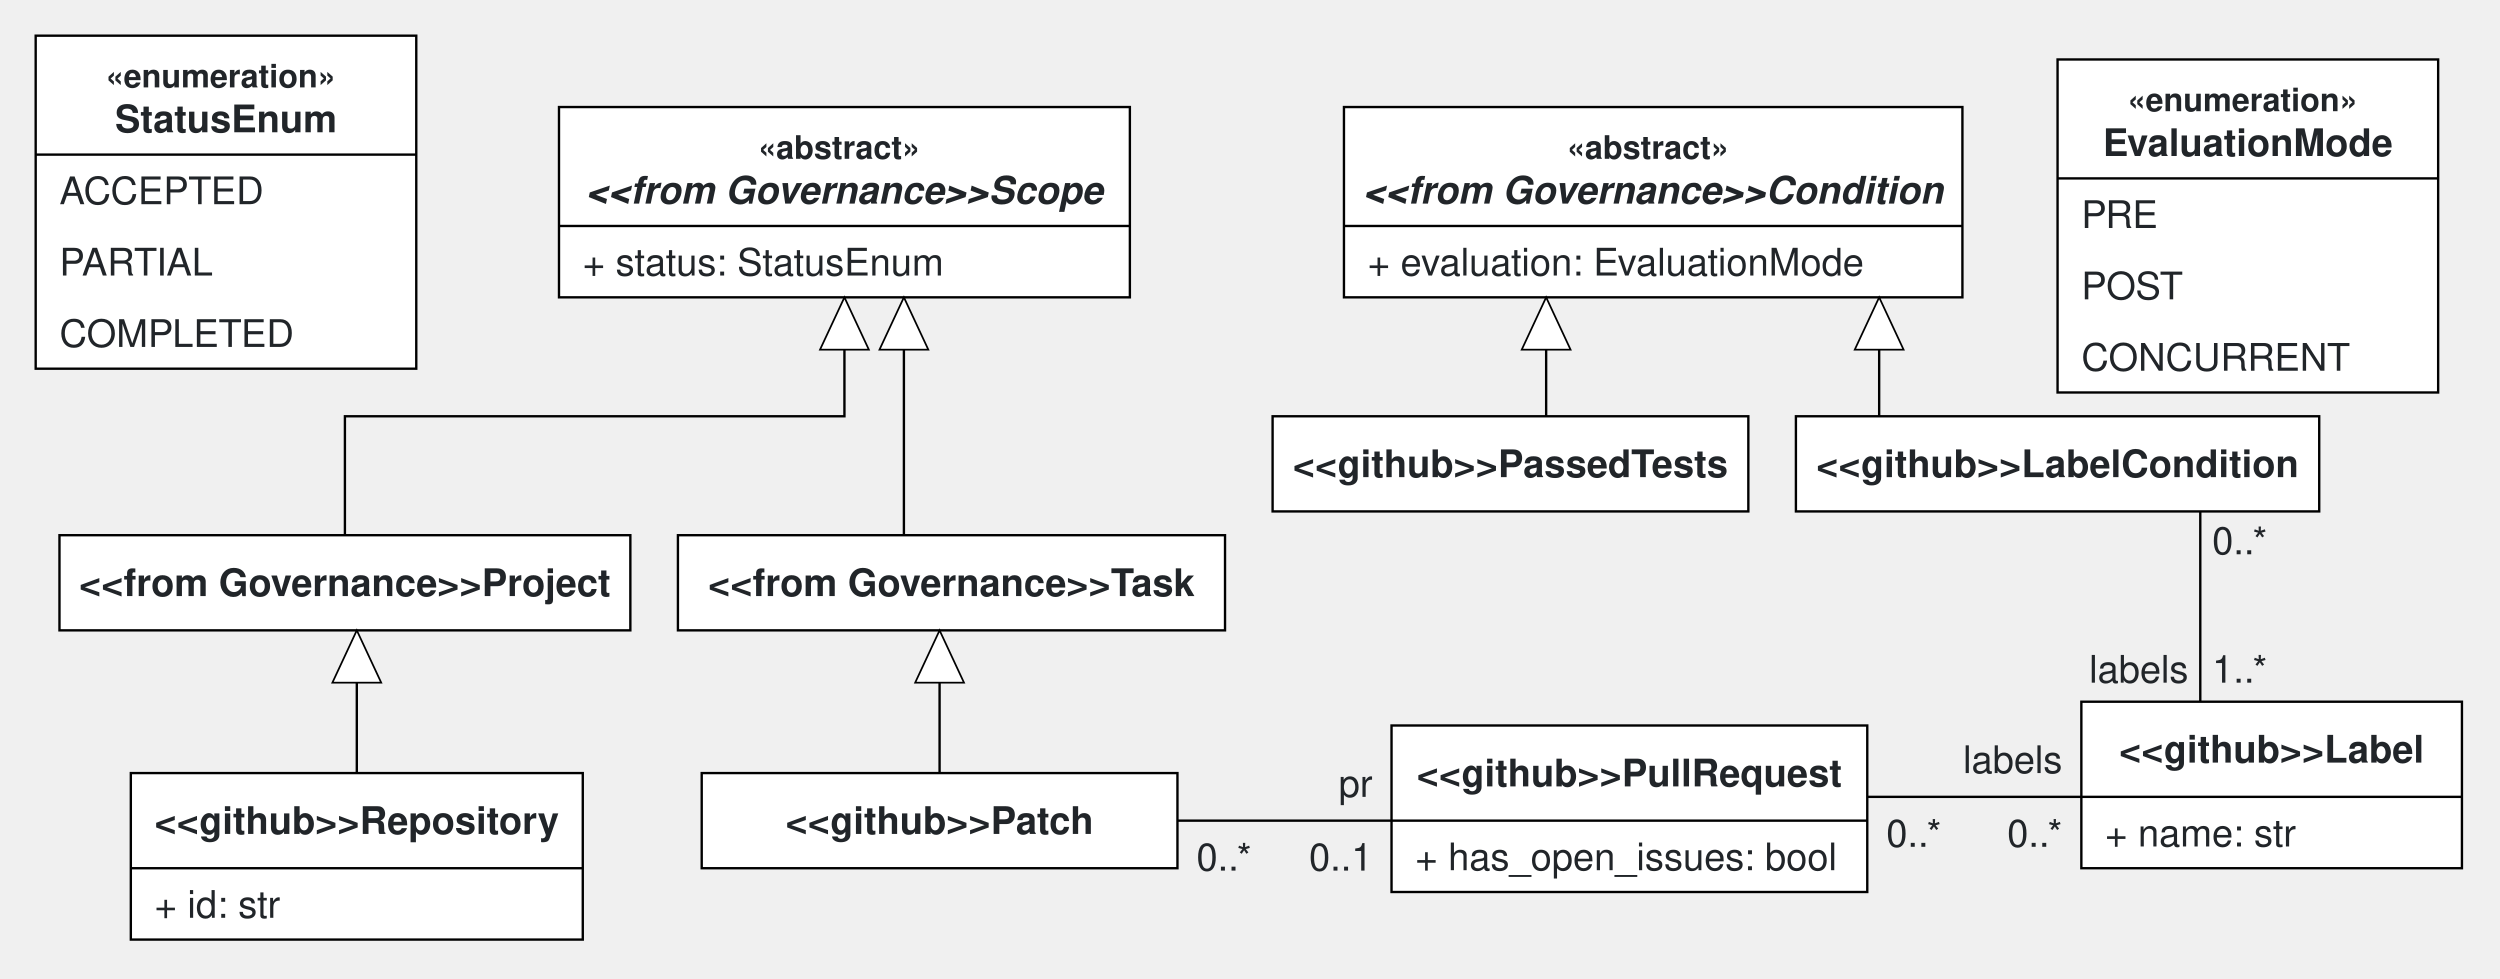
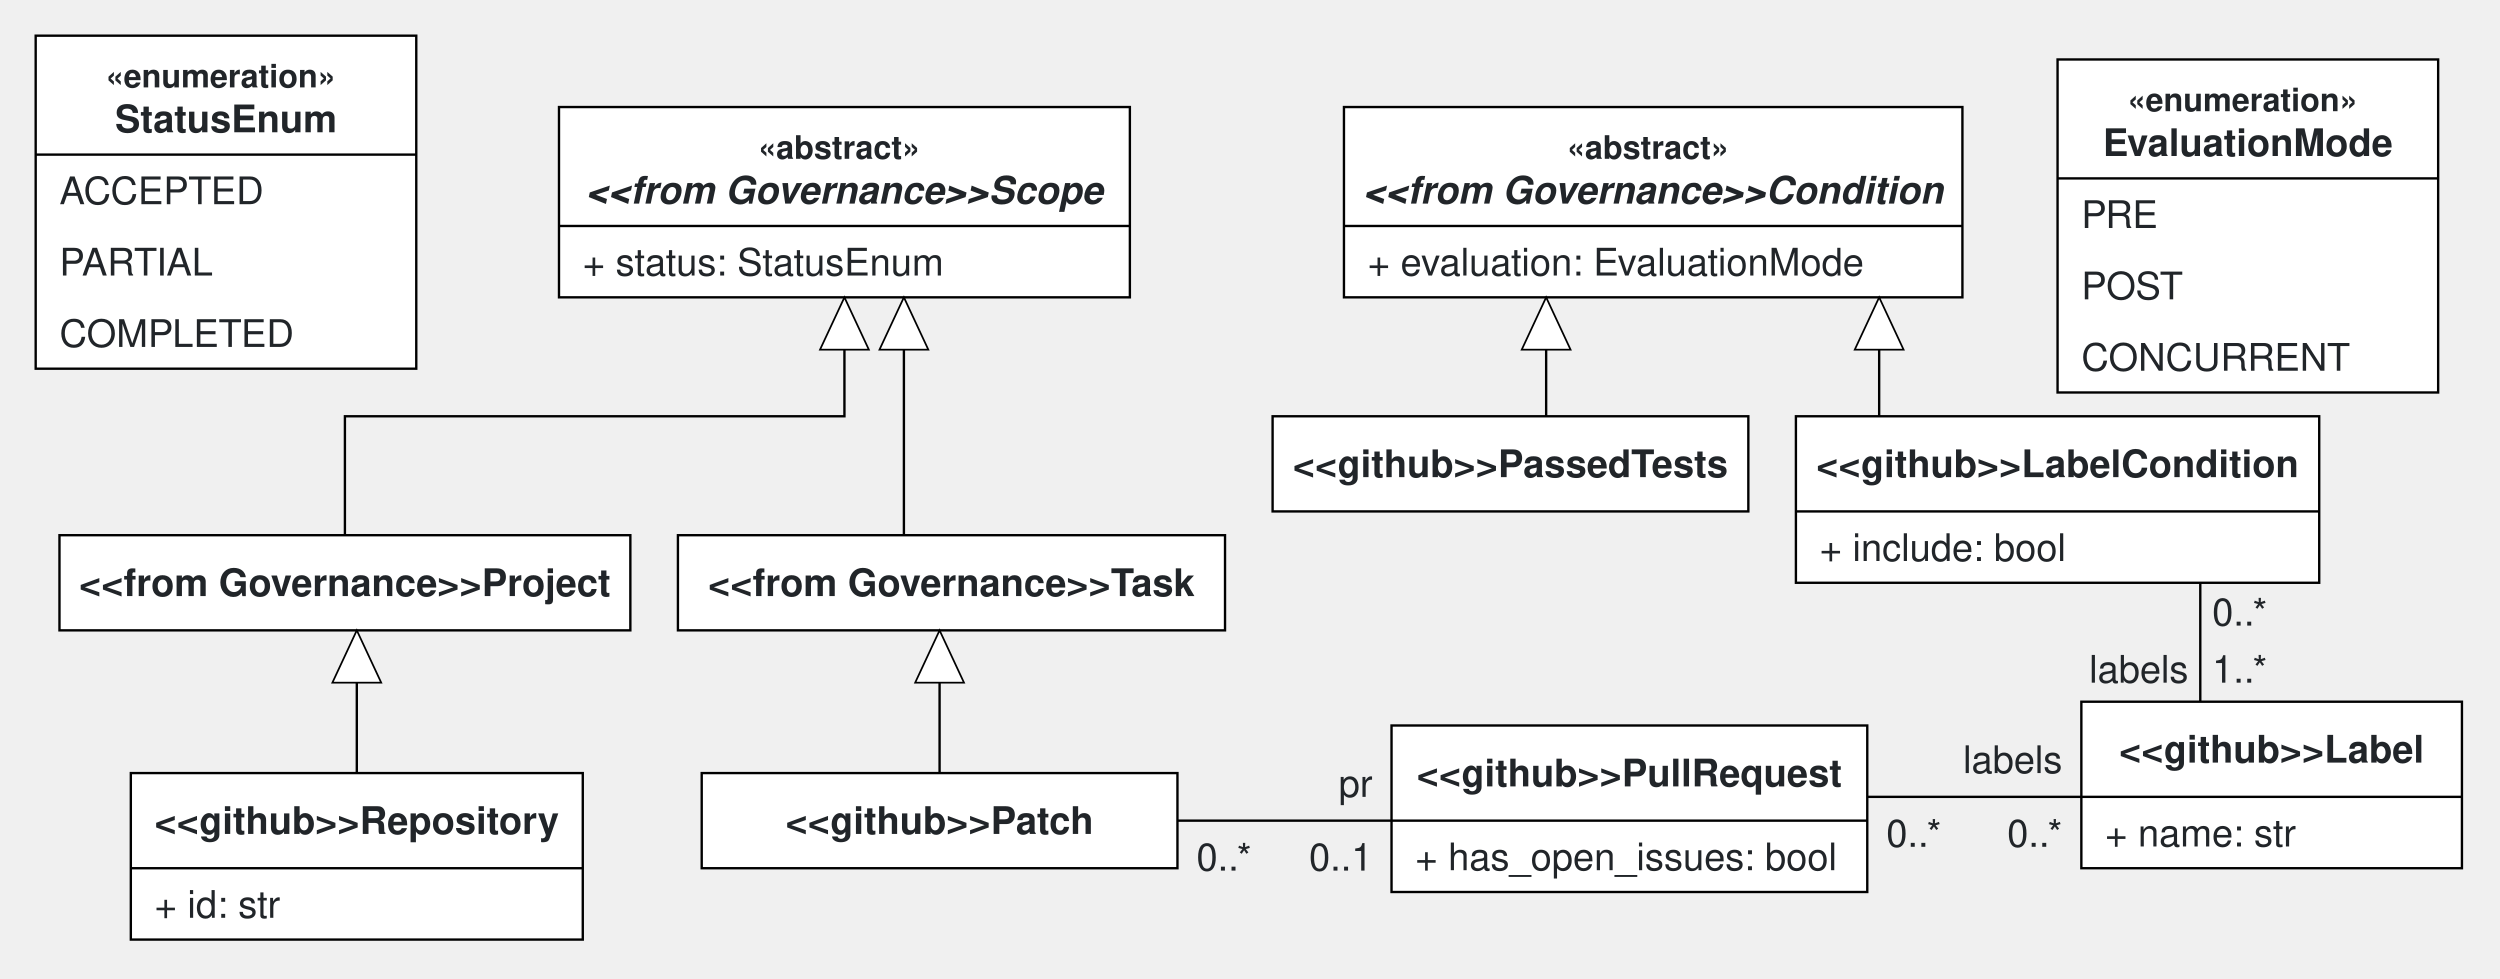
<svg xmlns="http://www.w3.org/2000/svg" width="1051" height="411.5" fill="#ffffff">
  <defs>
    <style>
  text {
    fill: #212529;
    font-family: Helvetica Neue, Helvetica, Arial, sans-serif;
    font-size: 16px;
  }

  marker, text {
    fill-opacity: 1;
  }

  * {
    overflow: visible;
  }
</style>
  </defs>
  <svg x="25" y="225" width="240" height="40" class="from GovernanceProject" fill="#ffffff">
    <g>
      <rect width="100%" height="40" stroke="none" fill="white" class="sc-fqkvVR eDtKfR" />
      <rect y="40" width="100%" height="0" stroke="none" fill="white" class="sc-fqkvVR eDtKfR" />
      <svg height="40">
        <text x="50%" y="50%" dominant-baseline="middle" text-anchor="middle" font-weight="bold" pointer-events="none">&lt;&lt;from Governance&gt;&gt;Project</text>
      </svg>
      <rect width="100%" height="100%" stroke="black" fill="none" class="sc-fqkvVR jAaomD" />
    </g>
  </svg>
  <svg x="285" y="225" width="230" height="40" class="from GovernanceTask" fill="#ffffff">
    <g>
      <rect width="100%" height="40" stroke="none" fill="white" class="sc-fqkvVR eDtKfR" />
      <rect y="40" width="100%" height="0" stroke="none" fill="white" class="sc-fqkvVR eDtKfR" />
      <svg height="40">
        <text x="50%" y="50%" dominant-baseline="middle" text-anchor="middle" font-weight="bold" pointer-events="none">&lt;&lt;from Governance&gt;&gt;Task</text>
      </svg>
      <rect width="100%" height="100%" stroke="black" fill="none" class="sc-fqkvVR jAaomD" />
    </g>
  </svg>
  <svg x="235" y="45" width="240" height="80" class="from GovernanceScope" fill="#ffffff">
    <g>
      <rect width="100%" height="50" stroke="none" fill="white" class="sc-fqkvVR eDtKfR" />
      <rect y="50" width="100%" height="30" stroke="none" fill="white" class="sc-fqkvVR eDtKfR" />
      <svg height="50">
        <text x="50%" y="50%" dominant-baseline="middle" text-anchor="middle" font-weight="bold" pointer-events="none">
          <tspan x="50%" dy="-8" text-anchor="middle" font-size="85%">«abstract»</tspan>
          <tspan x="50%" dy="18" text-anchor="middle" font-style="italic">&lt;&lt;from Governance&gt;&gt;Scope</tspan>
        </text>
      </svg>
      <svg x="0" y="50.5" width="239" height="30" class="+ status: StatusEnum" fill="#ffffff">
        <g>
          <rect width="100%" height="100%" stroke="none" fill="white" class="sc-fqkvVR eDtKfR" />
          <text x="10" y="50%" dominant-baseline="middle" text-anchor="start" font-weight="normal" pointer-events="none">+ status: StatusEnum</text>
        </g>
      </svg>
      <rect width="100%" height="100%" stroke="black" fill="none" class="sc-fqkvVR jAaomD" />
      <path d="M 0 50 H 240" stroke="black" fill="white" class="sc-gEvEer fkqzOi" />
    </g>
  </svg>
  <svg x="565" y="45" width="260" height="80" class="from GovernanceCondition" fill="#ffffff">
    <g>
      <rect width="100%" height="50" stroke="none" fill="white" class="sc-fqkvVR eDtKfR" />
      <rect y="50" width="100%" height="30" stroke="none" fill="white" class="sc-fqkvVR eDtKfR" />
      <svg height="50">
        <text x="50%" y="50%" dominant-baseline="middle" text-anchor="middle" font-weight="bold" pointer-events="none">
          <tspan x="50%" dy="-8" text-anchor="middle" font-size="85%">«abstract»</tspan>
          <tspan x="50%" dy="18" text-anchor="middle" font-style="italic">&lt;&lt;from Governance&gt;&gt;Condition</tspan>
        </text>
      </svg>
      <svg x="0" y="50.5" width="259" height="30" class="+ evaluation: EvaluationMode" fill="#ffffff">
        <g>
          <rect width="100%" height="100%" stroke="none" fill="white" class="sc-fqkvVR eDtKfR" />
          <text x="10" y="50%" dominant-baseline="middle" text-anchor="start" font-weight="normal" pointer-events="none">+ evaluation: EvaluationMode</text>
        </g>
      </svg>
      <rect width="100%" height="100%" stroke="black" fill="none" class="sc-fqkvVR jAaomD" />
      <path d="M 0 50 H 260" stroke="black" fill="white" class="sc-gEvEer fkqzOi" />
    </g>
  </svg>
  <svg x="55" y="325" width="190" height="70" class="githubRepository" fill="#ffffff">
    <g>
      <rect width="100%" height="40" stroke="none" fill="white" class="sc-fqkvVR eDtKfR" />
      <rect y="40" width="100%" height="30" stroke="none" fill="white" class="sc-fqkvVR eDtKfR" />
      <svg height="40">
        <text x="50%" y="50%" dominant-baseline="middle" text-anchor="middle" font-weight="bold" pointer-events="none">&lt;&lt;github&gt;&gt;Repository</text>
      </svg>
      <svg x="0" y="40.5" width="189" height="30" class="+ id: str" fill="#ffffff">
        <g>
          <rect width="100%" height="100%" stroke="none" fill="white" class="sc-fqkvVR eDtKfR" />
          <text x="10" y="50%" dominant-baseline="middle" text-anchor="start" font-weight="normal" pointer-events="none">+ id: str</text>
        </g>
      </svg>
      <rect width="100%" height="100%" stroke="black" fill="none" class="sc-fqkvVR jAaomD" />
      <path d="M 0 40 H 190" stroke="black" fill="white" class="sc-gEvEer fkqzOi" />
    </g>
  </svg>
  <svg x="295" y="325" width="200" height="40" class="githubPatch" fill="#ffffff">
    <g>
      <rect width="100%" height="40" stroke="none" fill="white" class="sc-fqkvVR eDtKfR" />
      <rect y="40" width="100%" height="0" stroke="none" fill="white" class="sc-fqkvVR eDtKfR" />
      <svg height="40">
        <text x="50%" y="50%" dominant-baseline="middle" text-anchor="middle" font-weight="bold" pointer-events="none">&lt;&lt;github&gt;&gt;Patch</text>
      </svg>
      <rect width="100%" height="100%" stroke="black" fill="none" class="sc-fqkvVR jAaomD" />
    </g>
  </svg>
  <svg x="875" y="295" width="160" height="70" class="githubLabel" fill="#ffffff">
    <g>
      <rect width="100%" height="40" stroke="none" fill="white" class="sc-fqkvVR eDtKfR" />
      <rect y="40" width="100%" height="30" stroke="none" fill="white" class="sc-fqkvVR eDtKfR" />
      <svg height="40">
        <text x="50%" y="50%" dominant-baseline="middle" text-anchor="middle" font-weight="bold" pointer-events="none">&lt;&lt;github&gt;&gt;Label</text>
      </svg>
      <svg x="0" y="40.5" width="159" height="30" class="+ name: str" fill="#ffffff">
        <g>
          <rect width="100%" height="100%" stroke="none" fill="white" class="sc-fqkvVR eDtKfR" />
          <text x="10" y="50%" dominant-baseline="middle" text-anchor="start" font-weight="normal" pointer-events="none">+ name: str</text>
        </g>
      </svg>
      <rect width="100%" height="100%" stroke="black" fill="none" class="sc-fqkvVR jAaomD" />
      <path d="M 0 40 H 160" stroke="black" fill="white" class="sc-gEvEer fkqzOi" />
    </g>
  </svg>
  <svg x="585" y="305" width="200" height="70" class="githubPullRequest" fill="#ffffff">
    <g>
      <rect width="100%" height="40" stroke="none" fill="white" class="sc-fqkvVR eDtKfR" />
      <rect y="40" width="100%" height="30" stroke="none" fill="white" class="sc-fqkvVR eDtKfR" />
      <svg height="40">
        <text x="50%" y="50%" dominant-baseline="middle" text-anchor="middle" font-weight="bold" pointer-events="none">&lt;&lt;github&gt;&gt;PullRequest</text>
      </svg>
      <svg x="0" y="40.5" width="199" height="30" class="+ has_open_issues: bool" fill="#ffffff">
        <g>
          <rect width="100%" height="100%" stroke="none" fill="white" class="sc-fqkvVR eDtKfR" />
          <text x="10" y="50%" dominant-baseline="middle" text-anchor="start" font-weight="normal" pointer-events="none">+ has_open_issues: bool</text>
        </g>
      </svg>
      <rect width="100%" height="100%" stroke="black" fill="none" class="sc-fqkvVR jAaomD" />
      <path d="M 0 40 H 200" stroke="black" fill="white" class="sc-gEvEer fkqzOi" />
    </g>
  </svg>
  <svg x="535" y="175" width="200" height="40" class="githubPassedTests" fill="#ffffff">
    <g>
      <rect width="100%" height="40" stroke="none" fill="white" class="sc-fqkvVR eDtKfR" />
      <rect y="40" width="100%" height="0" stroke="none" fill="white" class="sc-fqkvVR eDtKfR" />
      <svg height="40">
        <text x="50%" y="50%" dominant-baseline="middle" text-anchor="middle" font-weight="bold" pointer-events="none">&lt;&lt;github&gt;&gt;PassedTests</text>
      </svg>
      <rect width="100%" height="100%" stroke="black" fill="none" class="sc-fqkvVR jAaomD" />
    </g>
  </svg>
  <svg x="865" y="25" width="160" height="140" class="EvaluationMode" fill="#ffffff">
    <g>
      <rect width="100%" height="50" stroke="none" fill="white" class="sc-fqkvVR eDtKfR" />
      <rect y="50" width="100%" height="90" stroke="none" fill="white" class="sc-fqkvVR eDtKfR" />
      <svg height="50">
        <text x="50%" y="50%" dominant-baseline="middle" text-anchor="middle" font-weight="bold" pointer-events="none">
          <tspan x="50%" dy="-8" text-anchor="middle" font-size="85%">«enumeration»</tspan>
          <tspan x="50%" dy="18" text-anchor="middle">EvaluationMode</tspan>
        </text>
      </svg>
      <svg x="0" y="50.5" width="159" height="30" class="PRE" fill="#ffffff">
        <g>
          <rect width="100%" height="100%" stroke="none" fill="white" class="sc-fqkvVR eDtKfR" />
          <text x="10" y="50%" dominant-baseline="middle" text-anchor="start" font-weight="normal" pointer-events="none">PRE</text>
        </g>
      </svg>
      <svg x="0" y="80.5" width="159" height="30" class="POST" fill="#ffffff">
        <g>
          <rect width="100%" height="100%" stroke="none" fill="white" class="sc-fqkvVR eDtKfR" />
          <text x="10" y="50%" dominant-baseline="middle" text-anchor="start" font-weight="normal" pointer-events="none">POST</text>
        </g>
      </svg>
      <svg x="0" y="110.5" width="159" height="30" class="CONCURRENT" fill="#ffffff">
        <g>
          <rect width="100%" height="100%" stroke="none" fill="white" class="sc-fqkvVR eDtKfR" />
          <text x="10" y="50%" dominant-baseline="middle" text-anchor="start" font-weight="normal" pointer-events="none">CONCURRENT</text>
        </g>
      </svg>
      <rect width="100%" height="100%" stroke="black" fill="none" class="sc-fqkvVR jAaomD" />
      <path d="M 0 50 H 160" stroke="black" fill="white" class="sc-gEvEer fkqzOi" />
    </g>
  </svg>
-   <svg x="755" y="175" width="220" height="40" class="githubLabelCondition" fill="#ffffff">
-     <g>
-       <rect width="100%" height="40" stroke="none" fill="white" class="sc-fqkvVR eDtKfR" />
-       <rect y="40" width="100%" height="0" stroke="none" fill="white" class="sc-fqkvVR eDtKfR" />
+   <svg x="755" y="175" width="220" height="70" class="githubLabelCondition" fill="#ffffff">
+     <g>
+       <rect width="100%" height="40" stroke="none" fill="white" class="sc-fqkvVR eDtKfR" />
+       <rect y="40" width="100%" height="30" stroke="none" fill="white" class="sc-fqkvVR eDtKfR" />
      <svg height="40">
        <text x="50%" y="50%" dominant-baseline="middle" text-anchor="middle" font-weight="bold" pointer-events="none">&lt;&lt;github&gt;&gt;LabelCondition</text>
      </svg>
-       <rect width="100%" height="100%" stroke="black" fill="none" class="sc-fqkvVR jAaomD" />
+       <svg x="0" y="40.5" width="219" height="30" class="+ include: bool" fill="#ffffff">
+         <g>
+           <rect width="100%" height="100%" stroke="none" fill="white" class="sc-fqkvVR eDtKfR" />
+           <text x="10" y="50%" dominant-baseline="middle" text-anchor="start" font-weight="normal" pointer-events="none">+ include: bool</text>
+         </g>
+       </svg>
+       <rect width="100%" height="100%" stroke="black" fill="none" class="sc-fqkvVR jAaomD" />
+       <path d="M 0 40 H 220" stroke="black" fill="white" class="sc-gEvEer fkqzOi" />
    </g>
  </svg>
  <svg x="15" y="15" width="160" height="140" class="StatusEnum" fill="#ffffff">
    <g>
      <rect width="100%" height="50" stroke="none" fill="white" class="sc-fqkvVR eDtKfR" />
      <rect y="50" width="100%" height="90" stroke="none" fill="white" class="sc-fqkvVR eDtKfR" />
      <svg height="50">
        <text x="50%" y="50%" dominant-baseline="middle" text-anchor="middle" font-weight="bold" pointer-events="none">
          <tspan x="50%" dy="-8" text-anchor="middle" font-size="85%">«enumeration»</tspan>
          <tspan x="50%" dy="18" text-anchor="middle">StatusEnum</tspan>
        </text>
      </svg>
      <svg x="0" y="50.5" width="159" height="30" class="ACCEPTED" fill="#ffffff">
        <g>
          <rect width="100%" height="100%" stroke="none" fill="white" class="sc-fqkvVR eDtKfR" />
          <text x="10" y="50%" dominant-baseline="middle" text-anchor="start" font-weight="normal" pointer-events="none">ACCEPTED</text>
        </g>
      </svg>
      <svg x="0" y="80.5" width="159" height="30" class="PARTIAL" fill="#ffffff">
        <g>
          <rect width="100%" height="100%" stroke="none" fill="white" class="sc-fqkvVR eDtKfR" />
          <text x="10" y="50%" dominant-baseline="middle" text-anchor="start" font-weight="normal" pointer-events="none">PARTIAL</text>
        </g>
      </svg>
      <svg x="0" y="110.5" width="159" height="30" class="COMPLETED" fill="#ffffff">
        <g>
          <rect width="100%" height="100%" stroke="none" fill="white" class="sc-fqkvVR eDtKfR" />
          <text x="10" y="50%" dominant-baseline="middle" text-anchor="start" font-weight="normal" pointer-events="none">COMPLETED</text>
        </g>
      </svg>
      <rect width="100%" height="100%" stroke="black" fill="none" class="sc-fqkvVR jAaomD" />
      <path d="M 0 50 H 160" stroke="black" fill="white" class="sc-gEvEer fkqzOi" />
    </g>
  </svg>
  <svg x="140" y="125" width="220" height="100" class="" fill="#ffffff">
    <g>
      <marker id="marker-2ed4af3d-e1c7-4cc9-aca8-7a8701e4efdc" viewBox="0 0 30 30" markerWidth="22" markerHeight="30" refX="30" refY="15" orient="auto" markerUnits="strokeWidth">
        <path d="M0,1 L0,29 L30,15 z" stroke="black" fill="white" class="sc-gEvEer fkqzOi" />
      </marker>
      <polyline points="5 100,5 50,215 50,215 0" stroke-width="1" marker-end="url(#marker-2ed4af3d-e1c7-4cc9-aca8-7a8701e4efdc)" stroke="black" fill="none" class="sc-aXZVg eMElBf" />
    </g>
  </svg>
  <svg x="375" y="125" width="10" height="100" class="" fill="#ffffff">
    <g>
      <marker id="marker-2ee3f214-d42d-4153-830c-d6f18224a251" viewBox="0 0 30 30" markerWidth="22" markerHeight="30" refX="30" refY="15" orient="auto" markerUnits="strokeWidth">
        <path d="M0,1 L0,29 L30,15 z" stroke="black" fill="white" class="sc-gEvEer fkqzOi" />
      </marker>
      <polyline points="5 100,5 0" stroke-width="1" marker-end="url(#marker-2ee3f214-d42d-4153-830c-d6f18224a251)" stroke="black" fill="none" class="sc-aXZVg eMElBf" />
    </g>
  </svg>
  <svg x="390" y="265" width="10" height="60" class="" fill="#ffffff">
    <g>
      <marker id="marker-a018ece7-dec6-49e6-982b-8d070624358b" viewBox="0 0 30 30" markerWidth="22" markerHeight="30" refX="30" refY="15" orient="auto" markerUnits="strokeWidth">
        <path d="M0,1 L0,29 L30,15 z" stroke="black" fill="white" class="sc-gEvEer fkqzOi" />
      </marker>
      <polyline points="5 60,5 0" stroke-width="1" marker-end="url(#marker-a018ece7-dec6-49e6-982b-8d070624358b)" stroke="black" fill="none" class="sc-aXZVg eMElBf" />
    </g>
  </svg>
  <svg x="785" y="325" width="90" height="48.6" class="" fill="#ffffff">
    <g>
      <polyline points="0 10,90 10" stroke-width="1" marker-end="url(#marker-99e2fcff-8150-47c0-8f42-8f5a03adf380)" stroke="black" fill="none" class="sc-aXZVg eMElBf" />
      <text x="8" y="10" dy="21" text-anchor="start" pointer-events="none">0..*</text>
      <text x="82" y="10" dy="21" text-anchor="end" pointer-events="none">0..*</text>
      <text x="8" y="10" dy="-10" text-anchor="start" pointer-events="none" />
      <text x="82" y="10" dy="-10" text-anchor="end" pointer-events="none">labels</text>
    </g>
  </svg>
  <svg x="145" y="265" width="10" height="60" class="" fill="#ffffff">
    <g>
      <marker id="marker-8aa24619-9aac-41bf-ac8a-df0db023b77e" viewBox="0 0 30 30" markerWidth="22" markerHeight="30" refX="30" refY="15" orient="auto" markerUnits="strokeWidth">
        <path d="M0,1 L0,29 L30,15 z" stroke="black" fill="white" class="sc-gEvEer fkqzOi" />
      </marker>
      <polyline points="5 60,5 0" stroke-width="1" marker-end="url(#marker-8aa24619-9aac-41bf-ac8a-df0db023b77e)" stroke="black" fill="none" class="sc-aXZVg eMElBf" />
    </g>
  </svg>
  <svg x="495" y="335" width="90" height="48.6" class="" fill="#ffffff">
    <g>
      <polyline points="0 10,90 10" stroke-width="1" marker-end="url(#marker-82bf5b1d-e1f2-4645-b2a1-7bbd2180ab1c)" stroke="black" fill="none" class="sc-aXZVg eMElBf" />
      <text x="8" y="10" dy="21" text-anchor="start" pointer-events="none">0..*</text>
      <text x="82" y="10" dy="21" text-anchor="end" pointer-events="none">0..1</text>
      <text x="8" y="10" dy="-10" text-anchor="start" pointer-events="none" />
      <text x="82" y="10" dy="-10" text-anchor="end" pointer-events="none">pr</text>
    </g>
  </svg>
  <svg x="645" y="125" width="10" height="50" class="" fill="#ffffff">
    <g>
      <marker id="marker-6703a9b5-8bae-47ee-adfd-16fa320a2474" viewBox="0 0 30 30" markerWidth="22" markerHeight="30" refX="30" refY="15" orient="auto" markerUnits="strokeWidth">
        <path d="M0,1 L0,29 L30,15 z" stroke="black" fill="white" class="sc-gEvEer fkqzOi" />
      </marker>
      <polyline points="5 50,5 0" stroke-width="1" marker-end="url(#marker-6703a9b5-8bae-47ee-adfd-16fa320a2474)" stroke="black" fill="none" class="sc-aXZVg eMElBf" />
    </g>
  </svg>
  <svg x="785" y="125" width="10" height="50" class="" fill="#ffffff">
    <g>
      <marker id="marker-fa2f8109-e771-48cb-b5c2-57c4931c24e1" viewBox="0 0 30 30" markerWidth="22" markerHeight="30" refX="30" refY="15" orient="auto" markerUnits="strokeWidth">
        <path d="M0,1 L0,29 L30,15 z" stroke="black" fill="white" class="sc-gEvEer fkqzOi" />
      </marker>
      <polyline points="5 50,5 0" stroke-width="1" marker-end="url(#marker-fa2f8109-e771-48cb-b5c2-57c4931c24e1)" stroke="black" fill="none" class="sc-aXZVg eMElBf" />
    </g>
  </svg>
-   <svg x="878.2" y="215" width="75.833" height="89.6" class="" fill="#ffffff">
-     <g>
-       <polyline points="46.8 0,46.8 80" stroke-width="1" marker-end="url(#marker-e4fe7e07-64d8-4282-a55a-cb1997a9572d)" stroke="black" fill="none" class="sc-aXZVg eMElBf" />
+   <svg x="878.2" y="245" width="75.833" height="59.6" class="" fill="#ffffff">
+     <g>
+       <polyline points="46.8 0,46.8 50" stroke-width="1" marker-end="url(#marker-e4fe7e07-64d8-4282-a55a-cb1997a9572d)" stroke="black" fill="none" class="sc-aXZVg eMElBf" />
      <text x="46.8" y="8" dx="5" dy="10" text-anchor="start" pointer-events="none">0..*</text>
-       <text x="46.8" y="72" dx="5" text-anchor="start" pointer-events="none">1..*</text>
+       <text x="46.8" y="42" dx="5" text-anchor="start" pointer-events="none">1..*</text>
      <text x="46.8" y="8" dx="-5" dy="10" text-anchor="end" pointer-events="none" />
-       <text x="46.8" y="72" dx="-5" text-anchor="end" pointer-events="none">labels</text>
+       <text x="46.8" y="42" dx="-5" text-anchor="end" pointer-events="none">labels</text>
    </g>
  </svg>
</svg>
